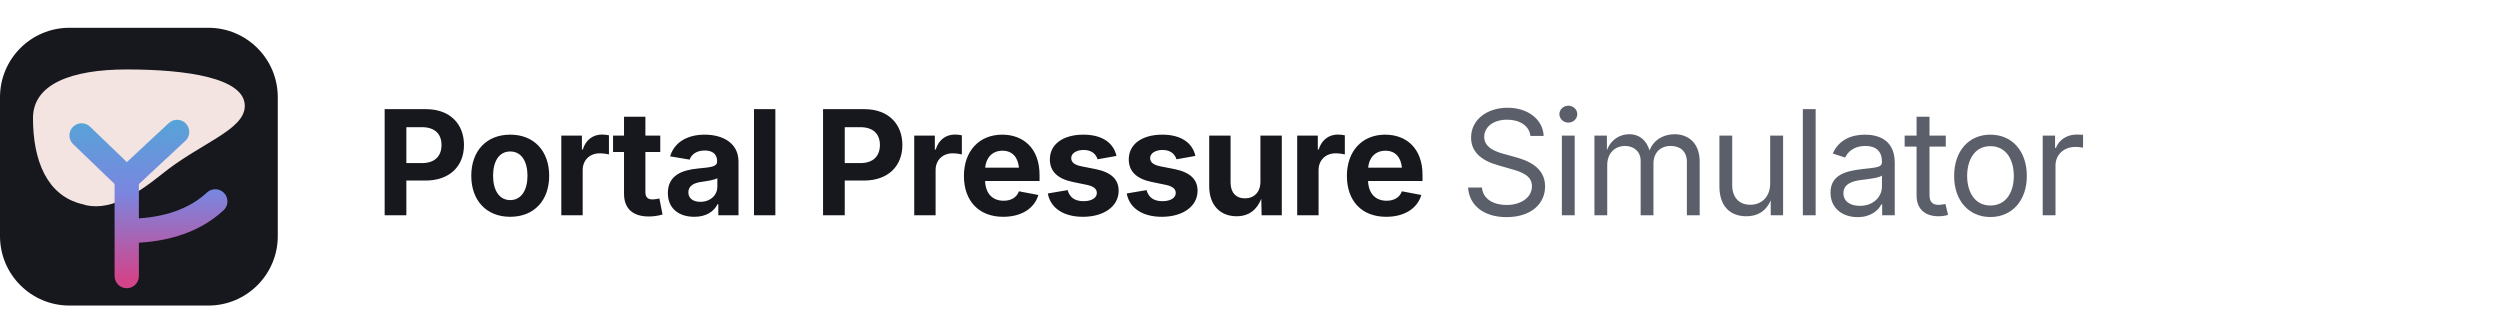
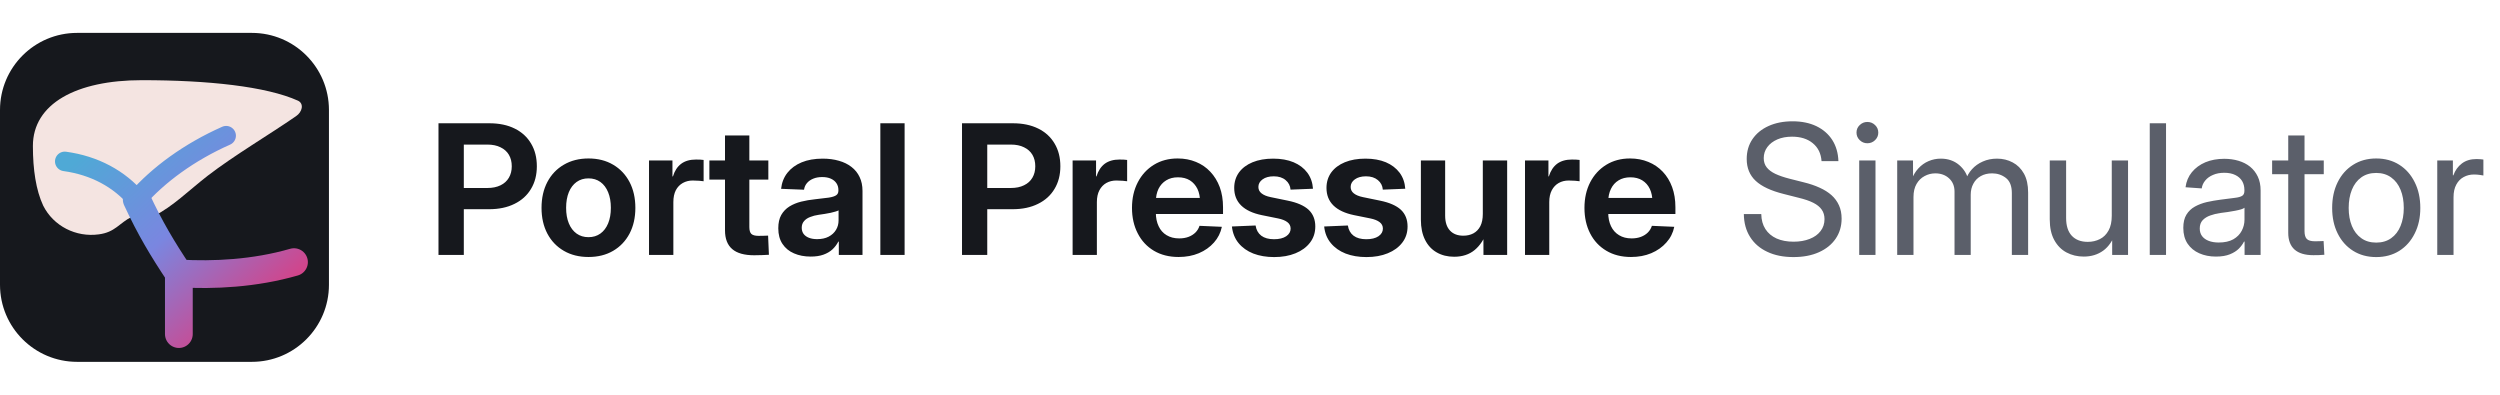
- <svg xmlns="http://www.w3.org/2000/svg" viewBox="0 0 360 48">
+ <svg xmlns="http://www.w3.org/2000/svg" viewBox="0 0 304 48">
  <defs>
-     <linearGradient id="pv" gradientUnits="userSpaceOnUse" x1="0" y1="29" x2="0" y2="9">
+     <linearGradient id="pv" gradientUnits="userSpaceOnUse" x1="24" y1="28" x2="9" y2="11">
      <stop offset="0" stop-color="#D2448A" />
      <stop offset=".5" stop-color="#7A86E0" />
      <stop offset="1" stop-color="#4FA9D6" />
    </linearGradient>
  </defs>
  <g transform="translate(0 4) scale(1.25)">
-     <rect width="32" height="32" rx="8" fill="#16181D" />
-     <path d="M3.8 10.4c0-3.9 4.4-5.6 10.8-5.6 7 0 13.6 1 13.6 4.2 0 2.8-5.2 4.3-9.6 7.9-3 2.4-6.2 4.4-9.2 3.4C5.4 19.3 3.8 15.3 3.8 10.4z" fill="#F4E4E1" />
-     <path d="M14.6 28.6V17.4M14.6 17.4l-5.2-5M14.6 17.4l5.8-5.4M14.6 23.4c3.6 0 7.4-.8 10.2-3.4" stroke="url(#pv)" stroke-width="2.8" stroke-linecap="round" stroke-linejoin="round" fill="none" />
+     <rect width="32" height="32" rx="7.5" fill="#16181D" />
+     <path d="M3.2 11C3.2 6.9 7.4 4.6 13.8 4.6C20.2 4.6 25.9 5.2 29 6.6C29.6 6.9 29.4 7.7 28.8 8.1C26.2 9.9 22.8 11.9 20.2 13.9C18.4 15.3 16.8 16.9 15 17.8C14.2 18.2 13.5 17.6 12.8 17.9C11.6 18.5 11.2 19.4 9.6 19.6C7.4 19.9 5.2 18.8 4.2 16.8C3.5 15.3 3.2 13.3 3.2 11Z" fill="#F4E4E1" />
+     <path d="M13.3 16.2C11.6 14.2 9.2 12.9 6.3 12.5M13.3 16.2C15.4 13.8 18.4 11.6 22 10" stroke="url(#pv)" stroke-width="1.9" stroke-linecap="round" fill="none" />
+     <path d="M17.4 29.3V23.4M28.6 22.3C24.8 23.4 20.8 23.6 17.4 23.4M17.4 23.4C15.8 21 14.6 19 13.3 16.2" stroke="url(#pv)" stroke-width="2.7" stroke-linecap="round" stroke-linejoin="round" fill="none" />
  </g>
-   <text x="54" y="31" font-family="Inter, system-ui, sans-serif" font-size="21" font-weight="650" letter-spacing="-.4" fill="#16181D">Portal Pressure <tspan font-weight="400" fill="#5B5F6A">Simulator</tspan>
-   </text>
+   <path d="M53.32 31V14.99H59.51Q61.31 14.99 62.6 15.64Q63.89 16.28 64.58 17.46Q65.28 18.63 65.28 20.22Q65.28 21.8 64.57 22.97Q63.87 24.15 62.56 24.79Q61.26 25.44 59.46 25.44H55.09V22.86H59.26Q60.2 22.86 60.87 22.53Q61.53 22.21 61.88 21.61Q62.23 21.02 62.23 20.22Q62.23 19.41 61.88 18.82Q61.53 18.23 60.86 17.91Q60.2 17.58 59.25 17.58H56.4V31Z M71.56 31.25Q69.85 31.25 68.56 30.5Q67.27 29.75 66.56 28.41Q65.85 27.06 65.85 25.28Q65.85 23.48 66.56 22.13Q67.27 20.78 68.56 20.03Q69.85 19.27 71.56 19.27Q73.28 19.27 74.56 20.03Q75.84 20.78 76.55 22.13Q77.26 23.48 77.26 25.28Q77.26 27.06 76.55 28.41Q75.84 29.75 74.56 30.5Q73.28 31.25 71.56 31.25ZM71.56 28.84Q72.4 28.84 73.01 28.4Q73.62 27.96 73.95 27.16Q74.28 26.36 74.28 25.27Q74.28 24.18 73.95 23.38Q73.62 22.57 73.01 22.13Q72.4 21.69 71.56 21.69Q70.72 21.69 70.11 22.13Q69.5 22.57 69.17 23.37Q68.84 24.18 68.84 25.27Q68.84 26.36 69.17 27.16Q69.5 27.96 70.11 28.4Q70.72 28.84 71.56 28.84Z M78.92 31V19.51H81.77V21.45H81.83Q82.14 20.43 82.84 19.91Q83.53 19.4 84.63 19.4Q84.89 19.4 85.14 19.41Q85.38 19.43 85.56 19.45V22.04Q85.39 22.01 85.01 21.98Q84.63 21.95 84.23 21.95Q83.57 21.95 83.03 22.25Q82.49 22.55 82.18 23.13Q81.88 23.72 81.88 24.57V31Z M93.43 19.51V21.84H86.26V19.51ZM88.16 16.47H91.12V27.61Q91.12 28.2 91.36 28.44Q91.61 28.68 92.25 28.68Q92.5 28.68 92.85 28.67Q93.2 28.66 93.4 28.65L93.5 30.98Q93.17 31.01 92.68 31.02Q92.19 31.04 91.71 31.04Q89.91 31.04 89.04 30.29Q88.16 29.54 88.16 28.01Z M98.58 31.2Q97.44 31.2 96.55 30.81Q95.66 30.43 95.15 29.66Q94.64 28.9 94.64 27.76Q94.64 26.78 95 26.14Q95.37 25.5 95.99 25.11Q96.62 24.72 97.42 24.52Q98.23 24.32 99.11 24.23Q100.15 24.12 100.78 24.03Q101.4 23.93 101.67 23.75Q101.95 23.57 101.95 23.18V23.11Q101.95 22.63 101.71 22.28Q101.48 21.93 101.04 21.73Q100.6 21.53 99.98 21.53Q99.35 21.53 98.88 21.73Q98.4 21.93 98.12 22.27Q97.83 22.62 97.77 23.07L94.98 22.96Q95.11 21.82 95.75 21.01Q96.4 20.19 97.48 19.74Q98.57 19.29 100.04 19.29Q101.12 19.29 102.01 19.55Q102.9 19.8 103.54 20.3Q104.19 20.8 104.53 21.53Q104.88 22.26 104.88 23.21V31H102V29.38H101.94Q101.66 29.92 101.22 30.33Q100.77 30.74 100.12 30.97Q99.48 31.2 98.58 31.2ZM99.36 29.08Q100.18 29.08 100.76 28.78Q101.35 28.47 101.66 27.95Q101.97 27.44 101.97 26.8V25.58Q101.83 25.66 101.58 25.73Q101.33 25.81 101 25.88Q100.66 25.94 100.29 26.01Q99.92 26.07 99.55 26.12Q98.98 26.2 98.51 26.39Q98.04 26.57 97.77 26.89Q97.49 27.21 97.49 27.7Q97.49 28.13 97.72 28.45Q97.96 28.76 98.38 28.92Q98.8 29.08 99.36 29.08Z M110 14.99V31H107.05V14.99Z M116.98 31V14.99H123.17Q124.96 14.99 126.26 15.64Q127.55 16.28 128.24 17.46Q128.94 18.63 128.94 20.22Q128.94 21.8 128.23 22.97Q127.53 24.15 126.22 24.79Q124.92 25.44 123.12 25.44H118.75V22.86H122.91Q123.86 22.86 124.52 22.53Q125.19 22.21 125.54 21.61Q125.89 21.02 125.89 20.22Q125.89 19.41 125.54 18.82Q125.19 18.23 124.52 17.91Q123.86 17.58 122.91 17.58H120.05V31Z M130.43 31V19.51H133.28V21.45H133.33Q133.65 20.43 134.34 19.91Q135.04 19.4 136.13 19.4Q136.4 19.4 136.64 19.41Q136.88 19.43 137.06 19.45V22.04Q136.9 22.01 136.51 21.98Q136.13 21.95 135.74 21.95Q135.07 21.95 134.53 22.25Q134 22.55 133.69 23.13Q133.38 23.72 133.38 24.57V31Z M143.32 31.25Q141.59 31.25 140.31 30.49Q139.04 29.73 138.35 28.38Q137.65 27.03 137.65 25.28Q137.65 23.52 138.36 22.16Q139.06 20.81 140.31 20.04Q141.56 19.27 143.2 19.27Q144.42 19.27 145.43 19.69Q146.44 20.1 147.17 20.88Q147.91 21.66 148.32 22.75Q148.72 23.84 148.72 25.2V26.02H138.8V24.07H147.27L145.93 24.58Q145.93 23.65 145.61 22.97Q145.28 22.3 144.69 21.93Q144.09 21.56 143.24 21.56Q142.41 21.56 141.81 21.93Q141.2 22.3 140.87 22.97Q140.55 23.64 140.55 24.54V25.84Q140.55 26.8 140.89 27.51Q141.22 28.22 141.86 28.6Q142.5 28.99 143.39 28.99Q144.03 28.99 144.53 28.8Q145.03 28.61 145.37 28.27Q145.71 27.93 145.86 27.46L148.58 27.58Q148.35 28.67 147.62 29.49Q146.89 30.32 145.78 30.79Q144.68 31.25 143.32 31.25Z M154.94 31.26Q153.52 31.26 152.4 30.83Q151.29 30.39 150.61 29.56Q149.93 28.73 149.8 27.54L152.68 27.42Q152.8 28.22 153.37 28.66Q153.94 29.09 154.92 29.09Q155.86 29.09 156.4 28.73Q156.94 28.36 156.94 27.8Q156.94 27.31 156.54 27.01Q156.15 26.71 155.41 26.56L153.43 26.16Q151.78 25.82 150.93 24.99Q150.08 24.16 150.08 22.85Q150.08 21.78 150.66 20.97Q151.25 20.17 152.31 19.73Q153.38 19.29 154.82 19.29Q156.24 19.29 157.3 19.73Q158.36 20.18 158.97 21Q159.58 21.82 159.66 22.95L156.93 23.06Q156.88 22.36 156.33 21.9Q155.79 21.44 154.89 21.44Q154.04 21.44 153.53 21.81Q153.02 22.18 153.02 22.73Q153.02 23.21 153.4 23.51Q153.78 23.82 154.51 23.97L156.6 24.4Q158.31 24.75 159.13 25.51Q159.94 26.28 159.94 27.54Q159.94 28.67 159.3 29.5Q158.66 30.34 157.53 30.8Q156.41 31.26 154.94 31.26Z M166.16 31.26Q164.74 31.26 163.62 30.83Q162.51 30.39 161.83 29.56Q161.14 28.73 161.02 27.54L163.9 27.42Q164.02 28.22 164.59 28.66Q165.16 29.09 166.14 29.09Q167.08 29.09 167.62 28.73Q168.16 28.36 168.16 27.8Q168.16 27.31 167.76 27.01Q167.37 26.71 166.63 26.56L164.65 26.16Q163 25.82 162.15 24.99Q161.3 24.16 161.3 22.85Q161.3 21.78 161.88 20.97Q162.47 20.17 163.53 19.73Q164.6 19.29 166.04 19.29Q167.46 19.29 168.52 19.73Q169.57 20.18 170.19 21Q170.8 21.82 170.88 22.95L168.15 23.06Q168.1 22.36 167.55 21.9Q167 21.44 166.11 21.44Q165.26 21.44 164.75 21.81Q164.24 22.18 164.24 22.73Q164.24 23.21 164.62 23.51Q165 23.82 165.73 23.97L167.82 24.4Q169.53 24.75 170.35 25.51Q171.16 26.28 171.16 27.54Q171.16 28.67 170.52 29.5Q169.88 30.34 168.75 30.8Q167.63 31.26 166.16 31.26Z M176.82 31.22Q175.62 31.22 174.7 30.69Q173.79 30.17 173.29 29.17Q172.78 28.16 172.78 26.72V19.51H175.73V26.22Q175.73 27.41 176.32 28.04Q176.9 28.66 177.94 28.66Q178.63 28.66 179.16 28.38Q179.7 28.09 180.01 27.5Q180.31 26.91 180.31 26.01V19.51H183.27V31H180.39L180.38 28.07H180.84Q180.31 29.58 179.32 30.4Q178.33 31.22 176.82 31.22Z M185.44 31V19.51H188.29V21.45H188.34Q188.66 20.43 189.35 19.91Q190.05 19.4 191.14 19.4Q191.41 19.4 191.65 19.41Q191.89 19.43 192.08 19.45V22.04Q191.91 22.01 191.53 21.98Q191.14 21.95 190.75 21.95Q190.08 21.95 189.54 22.25Q189.01 22.55 188.7 23.13Q188.39 23.72 188.39 24.57V31Z M198.33 31.25Q196.6 31.25 195.33 30.49Q194.05 29.73 193.36 28.38Q192.67 27.03 192.67 25.28Q192.67 23.52 193.37 22.16Q194.07 20.81 195.32 20.04Q196.57 19.27 198.21 19.27Q199.43 19.27 200.44 19.69Q201.45 20.1 202.19 20.88Q202.93 21.66 203.33 22.75Q203.73 23.84 203.73 25.2V26.02H193.82V24.07H202.28L200.94 24.58Q200.94 23.65 200.62 22.97Q200.3 22.3 199.7 21.93Q199.1 21.56 198.26 21.56Q197.42 21.56 196.82 21.93Q196.21 22.3 195.89 22.97Q195.56 23.64 195.56 24.54V25.84Q195.56 26.8 195.9 27.51Q196.24 28.22 196.88 28.6Q197.51 28.99 198.4 28.99Q199.04 28.99 199.54 28.8Q200.04 28.61 200.38 28.27Q200.72 27.93 200.87 27.46L203.59 27.58Q203.37 28.67 202.63 29.49Q201.9 30.32 200.79 30.79Q199.69 31.25 198.33 31.25Z" fill="#16181D" />
+   <path d="M218.08 31.26Q216.24 31.26 214.9 30.62Q213.55 29.99 212.81 28.81Q212.07 27.64 212.05 26.03H214.17Q214.19 27.1 214.67 27.85Q215.15 28.6 216.03 29Q216.91 29.39 218.09 29.39Q219.21 29.39 220.06 29.05Q220.91 28.72 221.38 28.1Q221.86 27.48 221.86 26.65Q221.86 25.97 221.52 25.49Q221.19 25.01 220.5 24.66Q219.81 24.31 218.72 24.05L216.91 23.59Q214.58 23.01 213.49 21.99Q212.4 20.97 212.4 19.33Q212.4 17.95 213.1 16.92Q213.8 15.89 215.06 15.32Q216.32 14.75 217.97 14.75Q219.63 14.75 220.87 15.34Q222.11 15.94 222.81 17.03Q223.5 18.12 223.55 19.59H221.5Q221.4 18.2 220.43 17.41Q219.47 16.62 217.91 16.62Q216.9 16.62 216.13 16.95Q215.35 17.29 214.91 17.88Q214.47 18.47 214.47 19.23Q214.47 19.89 214.83 20.35Q215.19 20.81 215.88 21.14Q216.58 21.47 217.6 21.73L219.34 22.17Q220.41 22.43 221.26 22.82Q222.11 23.2 222.71 23.73Q223.3 24.26 223.62 24.97Q223.94 25.67 223.94 26.58Q223.94 27.96 223.22 29.02Q222.5 30.08 221.18 30.67Q219.87 31.26 218.08 31.26Z M226.08 31V19.51H228.06V31ZM227.07 17.42Q226.53 17.42 226.14 17.04Q225.75 16.66 225.75 16.12Q225.75 15.58 226.14 15.21Q226.53 14.83 227.07 14.83Q227.62 14.83 228.01 15.21Q228.4 15.58 228.4 16.13Q228.4 16.66 228.01 17.04Q227.62 17.42 227.07 17.42Z M230.7 31V19.51H232.62L232.63 21.93H232.42Q232.73 21.06 233.27 20.48Q233.81 19.89 234.52 19.59Q235.22 19.29 236 19.29Q237.32 19.29 238.23 20.06Q239.13 20.83 239.36 21.94H239.01Q239.25 21.18 239.79 20.58Q240.33 19.98 241.11 19.64Q241.89 19.29 242.84 19.29Q243.88 19.29 244.74 19.75Q245.6 20.2 246.11 21.11Q246.62 22.02 246.62 23.41V31H244.64V23.48Q244.64 22.2 243.92 21.64Q243.2 21.08 242.24 21.08Q241.44 21.08 240.85 21.42Q240.27 21.75 239.96 22.34Q239.64 22.92 239.64 23.68V31H237.67V23.3Q237.67 22.3 237.01 21.69Q236.35 21.08 235.33 21.08Q234.64 21.08 234.03 21.41Q233.42 21.73 233.05 22.37Q232.68 23.01 232.68 23.96V31Z M253.39 31.2Q252.23 31.2 251.29 30.7Q250.35 30.2 249.8 29.19Q249.25 28.19 249.25 26.69V19.51H251.24V26.51Q251.24 27.93 251.93 28.67Q252.63 29.41 253.87 29.41Q254.69 29.41 255.35 29.07Q256.01 28.74 256.4 28.03Q256.79 27.33 256.79 26.24V19.51H258.77V31H256.84L256.84 28.2H257.3Q256.75 29.75 255.75 30.48Q254.75 31.2 253.39 31.2Z M263.39 14.99V31H261.41V14.99Z M269.46 31.2Q268.33 31.2 267.43 30.8Q266.54 30.41 266.01 29.63Q265.49 28.85 265.49 27.71Q265.49 26.72 265.87 26.1Q266.25 25.48 266.9 25.12Q267.55 24.76 268.36 24.57Q269.17 24.39 270.02 24.28Q271.1 24.14 271.74 24.06Q272.37 23.99 272.65 23.81Q272.92 23.64 272.92 23.21V23.11Q272.92 22.48 272.64 22.01Q272.35 21.54 271.81 21.28Q271.26 21.01 270.47 21.01Q269.69 21.01 269.1 21.27Q268.51 21.52 268.16 21.95Q267.8 22.38 267.73 22.91L265.76 22.77Q265.9 21.71 266.53 20.94Q267.17 20.16 268.18 19.73Q269.2 19.31 270.47 19.31Q271.4 19.31 272.2 19.55Q273.01 19.79 273.61 20.27Q274.21 20.76 274.55 21.48Q274.89 22.2 274.89 23.16V31H272.94V29.38H272.87Q272.66 29.81 272.25 30.23Q271.83 30.65 271.16 30.92Q270.48 31.2 269.46 31.2ZM269.8 29.49Q270.87 29.49 271.57 29.1Q272.26 28.7 272.59 28.07Q272.93 27.43 272.93 26.71V25.26Q272.81 25.37 272.51 25.46Q272.21 25.55 271.78 25.63Q271.36 25.71 270.9 25.78Q270.43 25.85 270 25.9Q269.35 25.99 268.77 26.2Q268.2 26.4 267.84 26.78Q267.49 27.16 267.49 27.79Q267.49 28.33 267.77 28.71Q268.06 29.09 268.58 29.29Q269.1 29.49 269.8 29.49Z M282.57 19.51V21.18H276.29V19.51ZM278.25 16.47H280.23V28.1Q280.23 28.78 280.51 29.06Q280.79 29.34 281.5 29.34Q281.73 29.34 282.03 29.33Q282.32 29.32 282.55 29.31L282.64 30.98Q282.35 31.01 281.99 31.02Q281.63 31.03 281.31 31.03Q279.79 31.03 279.02 30.35Q278.25 29.66 278.25 28.31Z M288.95 31.26Q287.35 31.26 286.14 30.5Q284.93 29.74 284.26 28.39Q283.59 27.05 283.59 25.29Q283.59 23.51 284.26 22.16Q284.93 20.8 286.14 20.04Q287.35 19.27 288.95 19.27Q290.55 19.27 291.76 20.04Q292.96 20.8 293.63 22.16Q294.31 23.51 294.31 25.29Q294.31 27.05 293.63 28.39Q292.96 29.74 291.76 30.5Q290.55 31.26 288.95 31.26ZM288.95 29.5Q290.02 29.5 290.77 28.96Q291.52 28.43 291.91 27.47Q292.3 26.52 292.3 25.29Q292.3 24.03 291.91 23.08Q291.52 22.12 290.77 21.58Q290.02 21.03 288.95 21.03Q287.88 21.03 287.13 21.57Q286.38 22.11 285.99 23.07Q285.6 24.03 285.6 25.29Q285.6 26.53 285.99 27.48Q286.38 28.43 287.13 28.96Q287.87 29.5 288.95 29.5Z M296.37 31V19.51H298.27V21.32H298.33Q298.65 20.42 299.36 19.88Q300.07 19.34 301.14 19.34Q301.39 19.34 301.62 19.36Q301.85 19.38 301.98 19.4V21.34Q301.87 21.31 301.54 21.27Q301.22 21.22 300.82 21.22Q300.15 21.22 299.58 21.53Q299.02 21.83 298.69 22.44Q298.35 23.06 298.35 23.98V31Z" fill="#5B5F6A" />
</svg>
